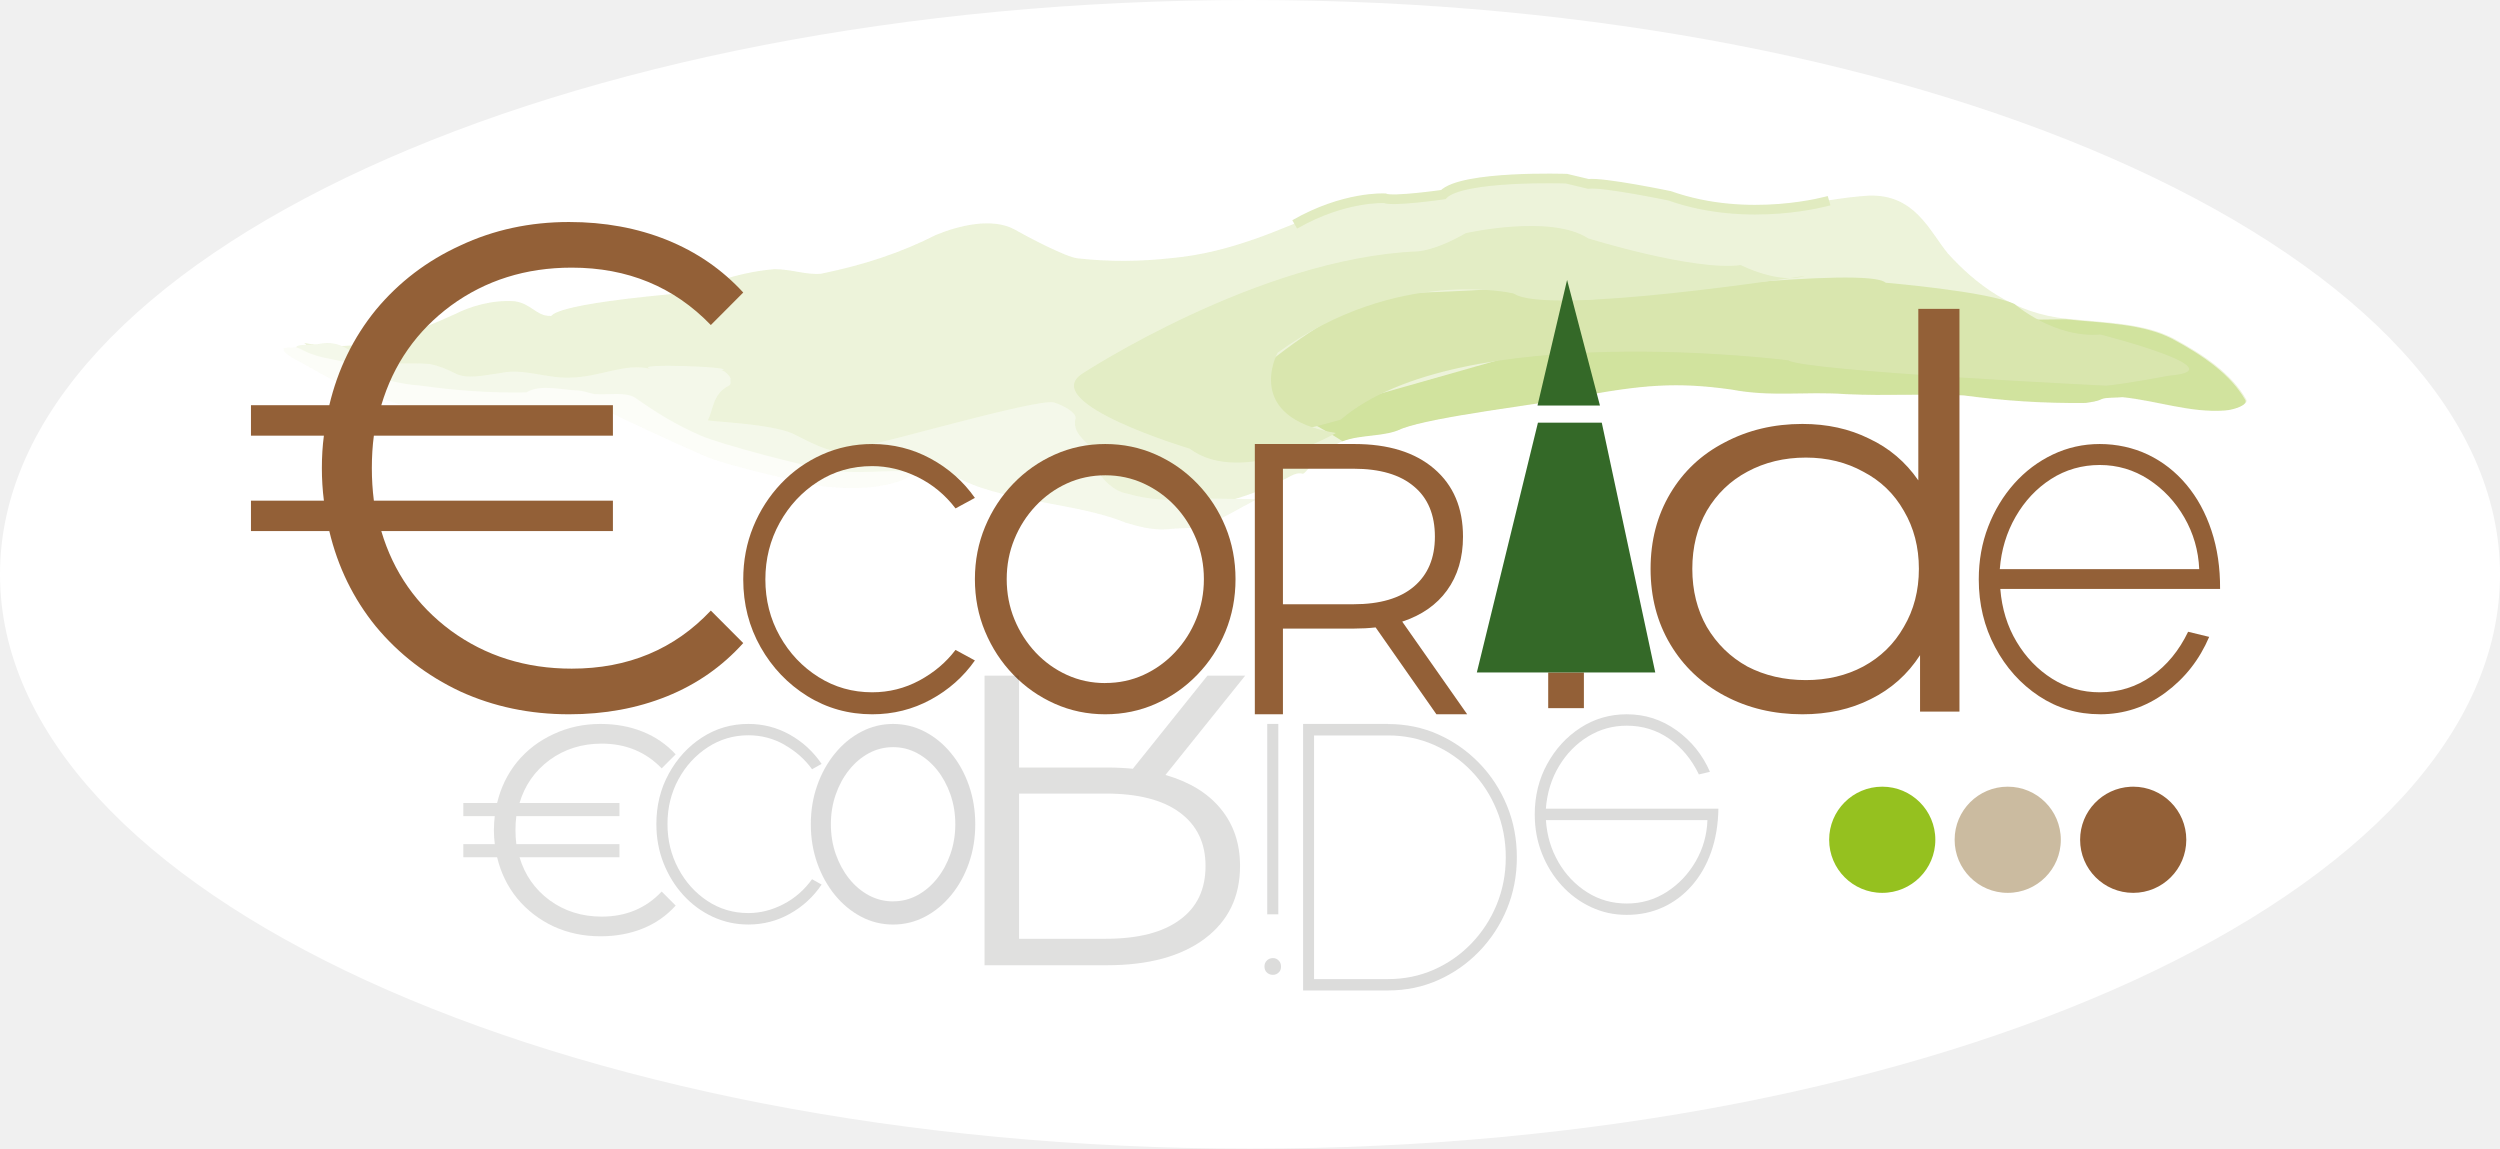
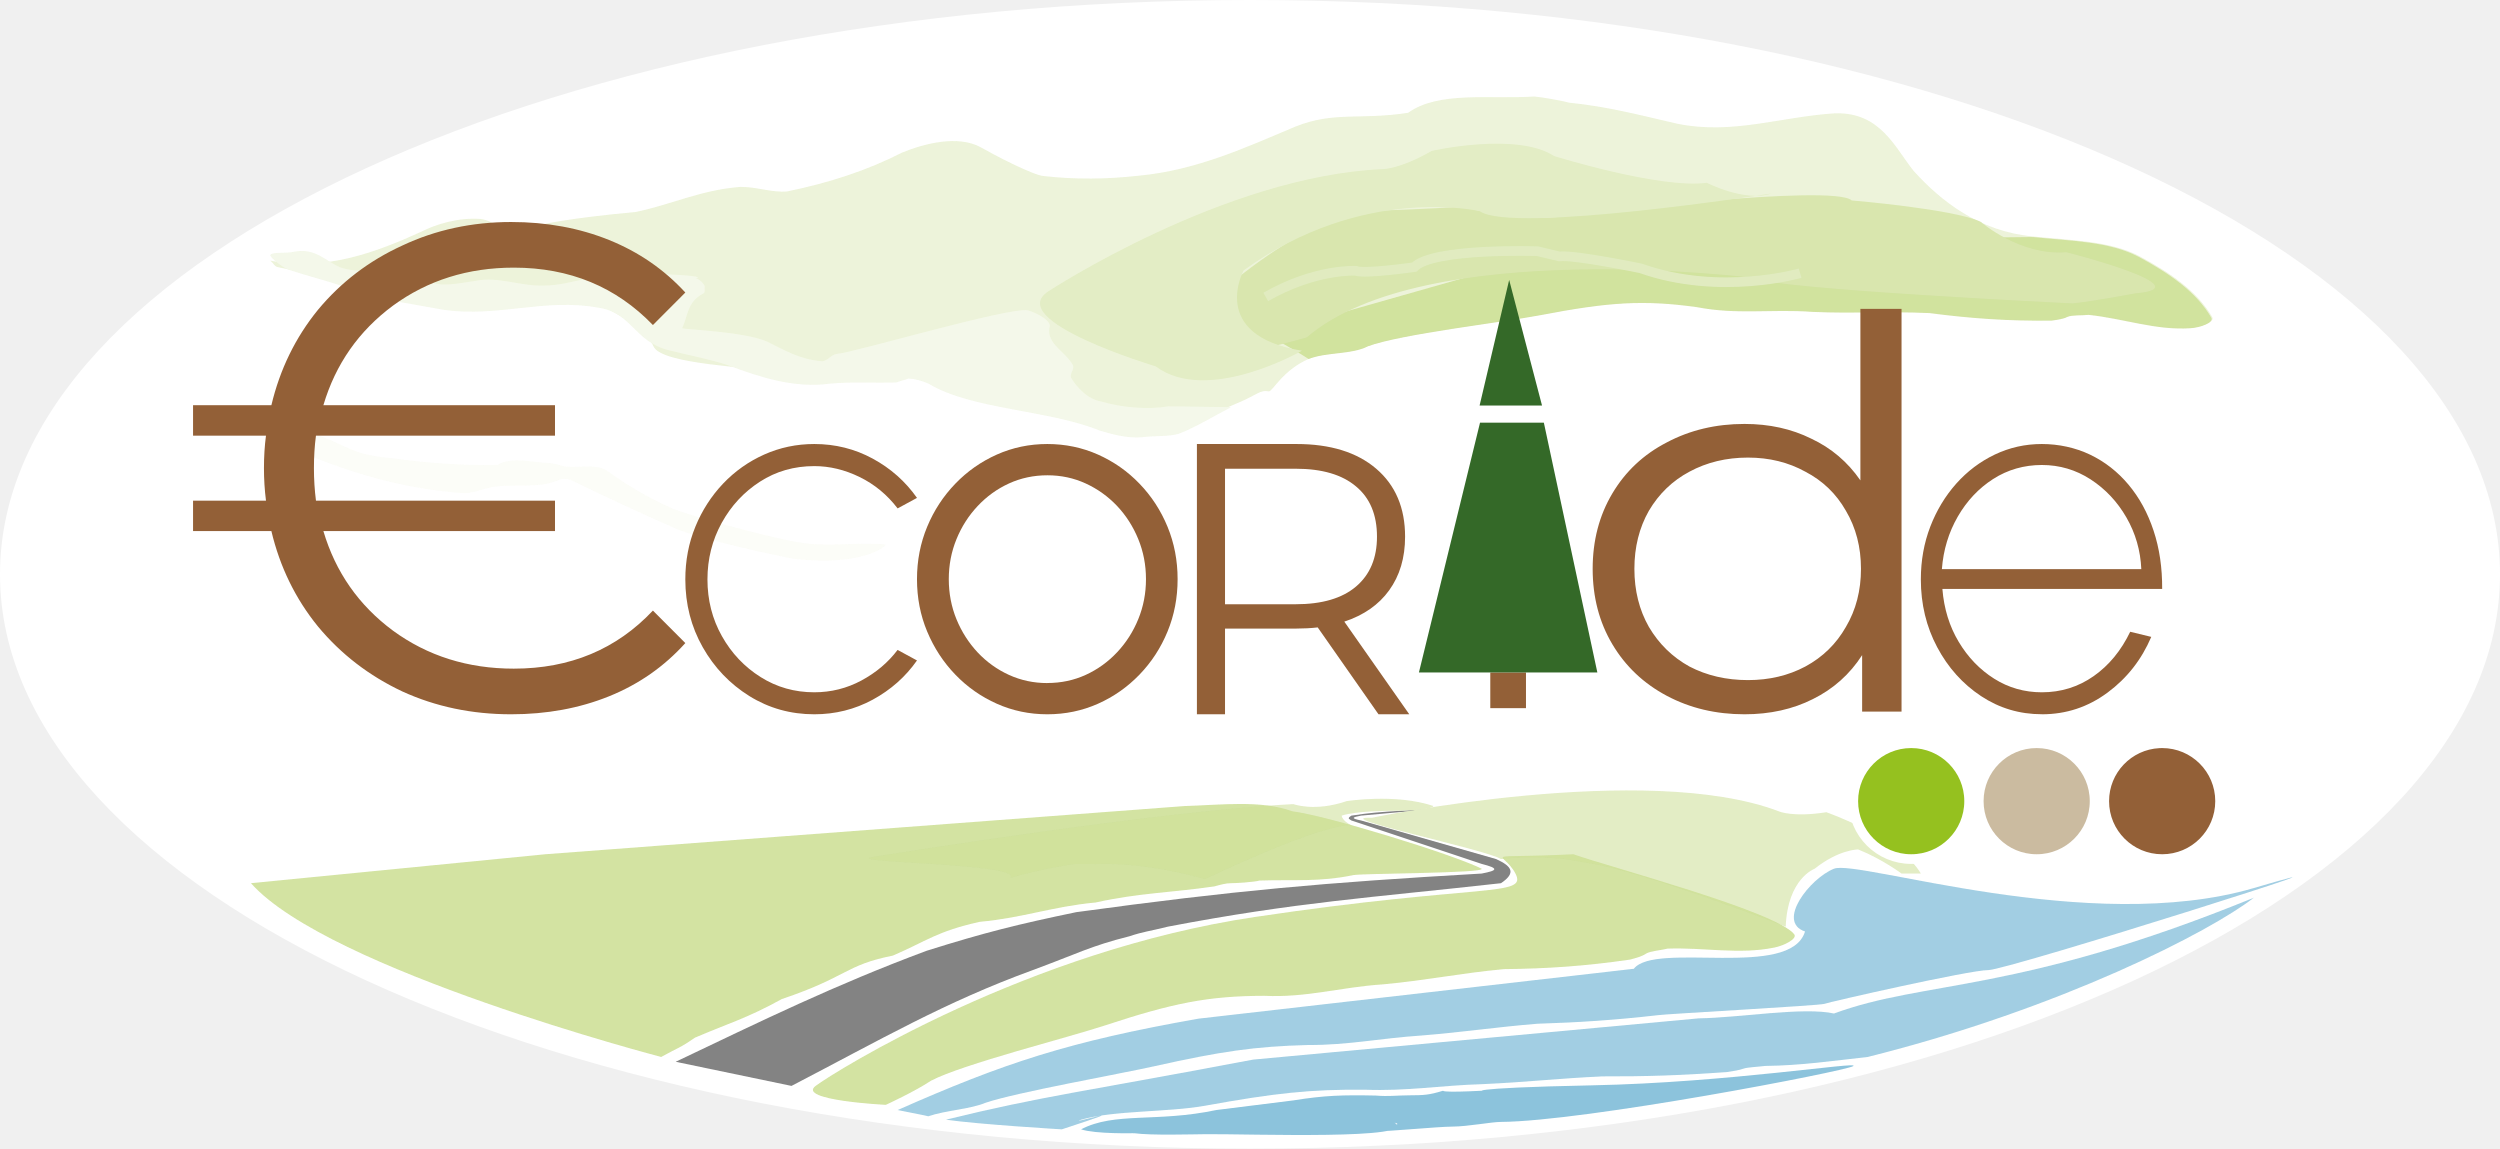
<svg xmlns="http://www.w3.org/2000/svg" width="259" height="119" viewBox="0 0 259 119" fill="none">
  <ellipse cx="129.5" cy="59.5" rx="129.5" ry="59.5" fill="white" />
  <g opacity="0.9">
    <g opacity="0.9">
-       <path d="M71.225 44.404C72.015 46.333 82.043 46.563 83.338 47.028C89.159 48.577 110.273 44.291 110.314 45.169C110.096 46.404 114.953 52.267 117.061 52.544C122.232 53.291 127.33 52.282 131.601 50.333C133.714 49.483 134.023 48.878 134.968 49.075C135.354 49.103 136.422 46.845 139.189 45.666C141.093 44.925 143.592 45.23 145.319 44.352C148.685 43.089 159.445 41.845 163.184 41.127C170.304 39.76 173.885 39.516 179.446 40.295C183.626 41.098 187.075 40.469 191.346 40.774C195.831 40.972 199.025 40.699 203.51 40.901C207.735 41.455 211.615 41.737 216.146 41.685C216.75 41.601 217.354 41.521 217.786 41.3C218.222 41.084 219.385 41.169 219.985 41.084C223.652 41.474 226.969 42.713 230.549 42.474C231.54 42.418 233.007 41.897 232.707 41.375C231.208 38.76 228.409 36.807 225.178 35.07C222.12 33.469 218.195 33.441 214.142 33.023C208.535 32.497 204.577 29.328 201.783 26.244C199.847 23.849 198.352 20.108 193.604 20.267C188.043 20.615 182.99 22.511 177.302 21.347C173.335 20.436 170.145 19.577 166.092 19.164C165.533 19 163.248 18.582 162.471 18.525C157.9 18.821 152.557 17.939 149.399 20.215C144.351 20.981 141.765 20.042 137.749 21.633C132.655 23.774 127.512 26.159 121.519 26.727C118.111 27.108 114.958 27.131 111.682 26.77C110.518 26.69 106.388 24.507 105.139 23.793C102.812 22.497 99.314 23.375 96.983 24.333C93.311 26.197 89.554 27.432 85.069 28.361C83.475 28.497 82.011 27.887 80.239 27.887C76.055 28.216 73.033 29.746 69.366 30.488C55.685 31.77 57.539 32.892 56.976 32.727C55.599 32.756 55.04 31.46 53.318 31.211C50.987 31.042 48.702 31.756 47.189 32.521C42.699 34.577 37.215 36.69 31.522 35.526C31.867 35.803 31.994 36.188 32.381 36.216C40.355 37.793 46.73 40.634 55.226 40.366C56.044 40.173 57.085 39.873 58.075 39.821C59.843 39.821 61.442 39.685 63.037 39.549C65.799 39.497 70.534 42.718 71.216 44.399L71.225 44.404Z" fill="#E8F0D0" />
-       <path opacity="0.9" d="M214.042 33.08C218.095 33.498 222.02 33.531 225.078 35.127C228.309 36.864 231.103 38.817 232.607 41.432C232.912 41.953 231.439 42.474 230.449 42.531C226.868 42.775 223.552 41.531 219.889 41.146C219.285 41.226 218.122 41.146 217.69 41.362C217.259 41.582 216.654 41.662 216.05 41.747C211.52 41.794 207.64 41.517 203.414 40.963C198.929 40.766 195.735 41.038 191.25 40.836C186.979 40.526 183.531 41.155 179.346 40.352C173.785 39.578 170.204 39.817 163.084 41.183C159.345 41.902 148.59 43.146 145.218 44.409C143.492 45.287 140.988 44.981 139.089 45.719C139.089 45.719 137.703 44.761 134.645 43.16L168.259 33.601L214.042 33.08Z" fill="#C2D87F" />
-       <path d="M138.916 43.47C138.916 43.47 123.831 48.066 125.317 43.038C125.317 43.038 137.344 30.625 145.841 30.362C145.841 30.362 151.966 30.179 155.16 29.907C155.16 29.907 160.889 31.949 167.405 30.663C167.405 30.663 193.508 27.531 195.358 29.292C195.358 29.292 206.008 30.184 208.721 31.508C208.721 31.508 212.81 35.062 217.595 34.653C217.595 34.653 232.075 38.329 224.701 38.921C224.701 38.921 220.43 39.742 218.226 39.958C218.226 39.958 187.047 38.465 185.28 37.334C185.28 37.334 151.193 32.954 138.912 43.47H138.916Z" fill="#CFE09B" />
-       <path d="M138.407 44.854C138.407 44.854 128.629 50.498 123.249 46.479C123.249 46.479 107.464 41.756 112.131 38.709C112.131 38.709 130.364 26.746 146.799 26.047C146.799 26.047 148.566 26.047 151.851 24.159C151.851 24.159 160.657 22.164 164.528 24.695C164.528 24.695 175.519 28.117 180.349 27.465C180.349 27.465 184.311 29.502 187.033 28.573C187.033 28.573 160.148 32.775 156.836 30.408C156.836 30.408 144.768 27.535 132.364 36.535C132.364 36.535 128.665 43.282 138.407 44.859V44.854Z" fill="#DCE8B7" />
-       <path d="M130.179 51.738C128.452 52.615 126.676 53.742 124.776 54.479C123.745 54.78 122.187 54.667 120.978 54.831C119.383 54.968 117.702 54.47 116.58 54.137C111.454 52.015 103.289 51.972 98.855 49.273C98.123 48.968 97.564 48.803 96.787 48.747C96.569 48.855 95.751 49.047 95.538 49.155C93.166 49.235 90.835 49.066 88.636 49.282C85.01 49.775 81.48 48.644 78.163 47.4C76.309 46.766 74.023 46.348 71.956 45.822C68.38 44.939 68.13 41.911 64.682 41.413C59.161 40.39 54.286 42.418 48.724 41.644C45.489 41.033 42.604 40.7 39.628 39.733C37.433 38.822 34.975 38.273 32.562 37.47C32.004 37.301 30.622 36.202 30.672 35.953C30.931 35.597 32.267 35.817 33.085 35.625C35.33 35.16 36.447 36.62 37.91 37.226C39.764 37.859 42.181 37.536 44.508 37.7C45.457 37.892 46.189 38.197 47.093 38.639C48.343 39.352 50.196 38.859 52.009 38.615C54.254 38.151 56.626 39.198 58.993 39.118C62.142 39.094 64.777 37.531 67.408 38.221C65.168 37.559 77.072 38.043 74.655 38.367C74.869 38.254 75.559 38.808 75.686 39.193C75.641 39.437 75.768 39.822 75.555 39.935C73.824 40.813 73.951 42.324 73.342 43.531C73.515 43.672 79.767 43.869 82.138 44.916C83.947 45.798 85.537 46.789 87.868 46.958C88.468 46.878 88.772 46.273 89.381 46.188C90.762 46.165 107.265 41.291 109.16 41.681C110.282 42.01 111.704 42.864 111.4 43.47C111.091 45.202 113.117 45.972 113.849 47.404C113.976 47.789 113.499 48.254 113.626 48.639C114.226 49.681 115.389 50.897 116.725 51.118C118.965 51.78 121.687 51.977 123.713 51.625L130.183 51.714L130.179 51.738Z" fill="#F1F6E4" />
-       <path d="M189.492 20.789C189.492 20.789 181.204 23.197 172.976 20.286C172.976 20.286 166.056 18.85 164.547 19.052L162.289 18.512C162.289 18.512 151.475 18.145 149.517 20.16C149.517 20.16 144.273 20.911 143.455 20.54C143.455 20.54 139.27 20.3 134.132 23.249" stroke="#D9E6B1" />
-       <path d="M85.296 50.386C83.515 50.09 75.068 48.231 72.769 47.142C69.125 45.541 65.736 43.963 62.119 42.198C61.746 42.085 61.228 42.048 60.938 42.198C58.661 43.203 55.903 42.503 53.718 43.015C52.768 43.198 51.905 43.634 50.869 43.564C45.434 43.174 40.437 41.808 35.788 39.972C33.834 39.165 32.199 38.043 30.272 37.071C29.927 36.794 29.327 36.503 29.386 36.174C29.3 35.916 30.191 36.066 30.668 35.972C31.226 36.137 31.685 36.508 32.431 36.724C33.785 37.24 35.479 37.278 36.683 37.864C38.033 38.381 39.096 39.038 40.586 39.48C41.595 39.719 42.486 39.869 43.517 39.944C47.225 40.461 50.846 40.724 54.531 40.653C55.999 39.757 58.239 40.419 59.938 40.456C60.456 40.494 60.947 40.696 61.574 40.827C63.128 40.94 64.768 40.555 65.827 41.217C67.921 42.705 70.048 44.024 72.601 45.132C74.669 46.033 83.433 48.334 85.728 48.667C88.777 49.217 91.766 48.602 94.729 48.897C94.988 48.916 92.625 51.203 85.296 50.39V50.386Z" fill="#FBFCF6" />
+       <path d="M67.703 35.878C68.493 37.808 78.521 38.038 79.816 38.503C85.637 40.052 106.751 35.766 106.792 36.643C106.574 37.878 111.431 43.742 113.539 44.019C118.71 44.766 123.808 43.756 128.079 41.808C130.192 40.958 130.501 40.352 131.446 40.55C131.832 40.578 132.9 38.319 135.667 37.141C137.571 36.399 140.07 36.704 141.797 35.827C145.163 34.564 155.923 33.319 159.662 32.601C166.782 31.235 170.363 30.991 175.924 31.77C180.104 32.573 183.553 31.944 187.824 32.249C192.309 32.446 195.503 32.174 199.988 32.376C204.213 32.93 208.093 33.212 212.624 33.16C213.228 33.075 213.832 32.995 214.264 32.775C214.7 32.559 215.863 32.643 216.463 32.559C220.13 32.949 223.447 34.188 227.027 33.949C228.018 33.892 229.485 33.371 229.185 32.85C227.686 30.235 224.887 28.282 221.656 26.545C218.598 24.944 214.673 24.916 210.62 24.498C205.013 23.972 201.055 20.803 198.261 17.718C196.325 15.324 194.83 11.582 190.082 11.742C184.521 12.089 179.468 13.986 173.78 12.822C169.813 11.911 166.623 11.052 162.57 10.639C162.011 10.474 159.726 10.056 158.949 10C154.378 10.296 149.035 9.413 145.877 11.69C140.829 12.455 138.243 11.516 134.227 13.108C129.133 15.249 123.99 17.634 117.997 18.202C114.589 18.582 111.436 18.606 108.16 18.244C106.996 18.164 102.866 15.981 101.617 15.268C99.29 13.972 95.792 14.85 93.461 15.808C89.79 17.671 86.032 18.906 81.547 19.836C79.953 19.972 78.489 19.362 76.717 19.362C72.533 19.69 69.511 21.221 65.844 21.962C52.163 23.244 54.017 24.366 53.454 24.202C52.077 24.23 51.518 22.934 49.796 22.686C47.465 22.517 45.18 23.23 43.667 23.995C39.178 26.052 33.693 28.165 28 27C28.345 27.277 28.473 27.662 28.859 27.69C36.833 29.268 43.208 32.108 51.704 31.841C52.522 31.648 53.563 31.348 54.553 31.296C56.321 31.296 57.92 31.16 59.515 31.024C62.278 30.972 67.012 34.193 67.694 35.873L67.703 35.878Z" fill="#E8F0D0" />
+       <path opacity="0.9" d="M210.52 24.555C214.573 24.972 218.499 25.005 221.556 26.602C224.787 28.339 227.581 30.292 229.085 32.907C229.39 33.428 227.918 33.949 226.927 34.005C223.347 34.249 220.03 33.005 216.368 32.62C215.763 32.7 214.6 32.62 214.168 32.836C213.737 33.057 213.132 33.137 212.528 33.221C207.998 33.268 204.118 32.991 199.892 32.437C195.408 32.24 192.213 32.512 187.729 32.31C183.458 32.001 180.009 32.63 175.824 31.827C170.263 31.052 166.682 31.292 159.562 32.658C155.823 33.376 145.068 34.62 141.697 35.883C139.97 36.761 137.467 36.456 135.567 37.193C135.567 37.193 134.181 36.235 131.124 34.635L164.738 25.076L210.52 24.555Z" fill="#C2D87F" />
+       <path opacity="0.9" d="M169.262 100.366C171.5 97.5 185.5 101.5 187 96.5C184 95.5 187.499 91.001 190 90C192.5 89 216.5 97 233.5 92C250.5 86.999 208 100.5 206 100.5C204 100.5 189.412 103.829 189 104C188.588 104.173 172.373 105.057 171.782 105.17C167.32 105.679 163.478 105.931 159.278 106.059C154.845 106.421 151.714 106.919 147.28 107.278C143.051 107.553 139.691 108.283 135.516 108.263C129.986 108.406 126.471 108.925 119.538 110.473C115.897 111.286 105.374 113.149 102.129 114.238C100.482 114.93 97.995 115.019 96.169 115.648C96.169 115.648 96.114 115.602 93 115C104.04 110.116 110.728 107.906 124.166 105.533L169.262 100.366Z" fill="#7FBCD8" />
+       <path opacity="0.9" d="M176 105.5C180.154 105.451 186.813 104.294 190 105C199.5 101.5 209 103 233.5 93C229 96.5 213.5 104.5 193.5 109.5C189.855 109.9 186.602 110.39 182.848 110.431C182.234 110.521 181.044 110.558 180.612 110.715C180.18 110.874 179.567 110.964 178.953 111.057C174.331 111.411 170.359 111.53 166.023 111.513C161.437 111.722 158.188 112.11 153.602 112.317C149.229 112.445 145.735 113.059 141.43 112.895C135.721 112.846 132.076 113.243 124.865 114.55C121.077 115.237 115.39 115.023 112 116C110.274 116.635 118.943 114.085 110 117C110 117 101.5 116.5 98 116C108.081 113.527 112.302 113.102 129.836 109.773L176 105.5Z" fill="#7FBCD8" />
+       <path d="M111.5 94.5C127.917 92.254 137.113 91.443 153.5 90.5C155.2 90.177 155.291 89.96 153.5 89.5L140 85C139.747 84.812 139.543 84.807 140 84.5C141.956 84.19 143.055 84.13 145 84C146.945 83.87 163 83 163 83H163.5C154.162 83.824 152.93 83.343 141 84.5C140.033 84.676 139.958 84.788 141 85L155 89C156.598 89.733 157.12 90.41 155.5 91.5C141.953 93.013 134.373 93.445 121 96C119 96.5 118.5 96.5 117 97C113 98 111.562 98.818 107 100.5C97.921 103.804 91.269 107.68 82 112.5L70 110C78.858 105.785 86.458 102.05 96 98.5C102.073 96.591 105.469 95.756 111.5 94.5Z" fill="#666666" />
+       <path d="M135.394 34.945C135.394 34.945 120.309 39.541 121.795 34.513C121.795 34.513 133.822 22.1 142.319 21.837C142.319 21.837 148.444 21.654 151.638 21.381C151.638 21.381 157.367 23.424 163.883 22.137C163.883 22.137 189.986 19.006 191.836 20.766C191.836 20.766 202.486 21.658 205.199 22.982C205.199 22.982 209.288 26.536 214.073 26.128C214.073 26.128 228.553 29.804 221.179 30.395C221.179 30.395 216.908 31.217 214.704 31.433C214.704 31.433 183.525 29.94 181.758 28.808C181.758 28.808 147.671 24.428 135.39 34.945H135.394Z" fill="#CFE09B" />
+       <path d="M134.885 36.329C134.885 36.329 125.107 41.972 119.727 37.953C119.727 37.953 103.942 33.23 108.609 30.183C108.609 30.183 126.843 18.221 143.277 17.521C143.277 17.521 145.045 17.521 148.33 15.634C148.33 15.634 157.135 13.639 161.007 16.169C161.007 16.169 171.998 19.592 176.828 18.939C176.828 18.939 180.79 20.977 183.511 20.047C183.511 20.047 156.626 24.249 153.314 21.883C153.314 21.883 141.246 19.01 128.842 28.01C128.842 28.01 125.143 34.756 134.885 36.334V36.329Z" fill="#DCE8B7" />
+       <path d="M162.25 89.015C162.25 89.015 158.922 88.591 155.5 89C154 88 137.227 84.548 142.131 84.72C142.131 84.72 170.559 78.811 184.308 84.063C184.308 84.063 185.756 84.697 189.205 84.146C189.205 84.146 196.842 86.793 199 90.5L197 90.5C197 90.5 195 89 192.5 88C192.5 88 190.5 88 188 90C188 90 185.192 91 185 96C185 96 169.939 90.161 164.509 89.41L162.25 89.015Z" fill="#DCE8B7" />
+       <path opacity="0.9" d="M157 90.5C155.724 88.04 153 89 163 88.5C166.555 89.769 183.976 94.399 185.875 96.78C186.258 97.253 184.815 97.976 183.805 98.17C180.157 98.913 176.58 98.145 172.764 98.276C172.153 98.44 170.947 98.524 170.532 98.798C170.118 99.077 169.508 99.241 168.898 99.409C164.248 100.09 160.222 100.359 155.804 100.401C151.168 100.834 147.921 101.551 143.284 101.978C138.852 102.269 135.392 103.375 130.983 103.166C125.162 103.177 121.514 103.915 114.38 106.265C110.633 107.501 99.746 110.239 96.451 111.962C94.794 113.074 91.769 114.463 91.769 114.463C91.769 114.463 82.5 114 84.5 112.5C86.5 111 106.5 98.5 130 95C153.5 91.5 158.276 92.96 157 90.5Z" fill="#C2D87F" />
+       <path d="M111.32 89.512C111.32 89.512 107.936 89.98 104.635 90.969C106.257 89.38 85.902 89.398 90.763 88.727C90.763 88.727 120 84 134 83.307C134 83.307 136.197 84.134 139.5 83C139.5 83 144.56 82.186 148.5 83.5C148.5 83.5 148.5 84 144 84C144 84 140.5 84 139 84.5C139 84.5 139 85 140 85.5C140 85.5 137.751 84.981 124.832 91.082C124.832 91.082 119.092 89.323 113.614 89.514L111.32 89.512Z" fill="#DCE8B7" />
+       <path opacity="0.9" d="M122.67 83.511C126.742 83.378 130.636 82.88 133.882 84.049C137.5 84.5 150.5 88.5 153.5 90C153.872 90.475 141.176 90.471 140.202 90.661C136.688 91.386 134.181 91.112 130.5 91.224C129.912 91.385 128.097 91.5 127.5 91.5C127 91.5 126.417 91.662 125.829 91.827C121.347 92.485 118 92.5 113.5 93.5C109.03 93.91 105.971 95.095 101.5 95.5C97 96.5 96 97.5 92.5 99C87.5 100 87.87 101.185 81 103.5C77.377 105.5 75.5 106 72 107.5C70.408 108.603 70.282 108.513 68.5 109.5C68.5 109.5 34 100.5 26 91.5L56.5 88.5L122.67 83.511Z" fill="#C2D87F" />
+       <path d="M127.508 42.203C125.781 43.081 124.005 44.207 122.106 44.944C121.074 45.245 119.516 45.132 118.307 45.297C116.712 45.433 115.031 44.935 113.909 44.602C108.783 42.48 100.618 42.437 96.184 39.738C95.452 39.433 94.893 39.268 94.117 39.212C93.898 39.32 93.081 39.513 92.867 39.62C90.495 39.7 88.164 39.531 85.965 39.747C82.339 40.24 78.809 39.109 75.492 37.865C73.638 37.231 71.353 36.813 69.285 36.287C65.709 35.404 65.46 32.376 62.011 31.879C56.49 30.855 51.615 32.883 46.053 32.109C42.818 31.498 39.933 31.165 36.957 30.198C34.762 29.287 32.304 28.738 29.892 27.935C29.333 27.766 27.951 26.667 28.001 26.419C28.26 26.062 29.596 26.282 30.414 26.09C32.659 25.625 33.776 27.085 35.239 27.691C37.093 28.325 39.511 28.001 41.837 28.165C42.786 28.358 43.518 28.663 44.422 29.104C45.672 29.818 47.526 29.325 49.339 29.081C51.583 28.616 53.955 29.663 56.322 29.583C59.471 29.559 62.106 27.996 64.737 28.686C62.497 28.024 74.401 28.508 71.984 28.832C72.198 28.719 72.888 29.273 73.016 29.658C72.97 29.902 73.097 30.287 72.884 30.4C71.153 31.278 71.28 32.789 70.671 33.996C70.844 34.137 77.096 34.334 79.468 35.381C81.276 36.264 82.866 37.254 85.197 37.423C85.797 37.343 86.101 36.738 86.71 36.653C88.091 36.63 104.594 31.757 106.489 32.146C107.611 32.475 109.033 33.329 108.729 33.935C108.42 35.667 110.446 36.437 111.178 37.869C111.305 38.254 110.828 38.719 110.955 39.104C111.555 40.146 112.718 41.362 114.054 41.583C116.294 42.245 119.016 42.442 121.042 42.09L127.513 42.179L127.508 42.203Z" fill="#F1F6E4" />
+       <path d="M186.492 28.303C186.492 28.303 178.204 30.712 169.975 27.801C169.975 27.801 163.055 26.364 161.547 26.566L159.289 26.026C159.289 26.026 148.475 25.66 146.516 27.674C146.516 27.674 141.273 28.425 140.455 28.054C140.455 28.054 136.27 27.815 131.131 30.763" stroke="#D9E6B1" />
+       <path d="M82.296 57.9C80.515 57.604 72.068 55.745 69.769 54.656C66.125 53.055 62.736 51.477 59.119 49.712C58.746 49.599 58.228 49.562 57.938 49.712C55.661 50.717 52.903 50.017 50.718 50.529C49.768 50.712 48.905 51.149 47.869 51.078C42.434 50.689 37.437 49.322 32.788 47.487C30.834 46.679 29.199 45.557 27.272 44.585C26.927 44.308 26.327 44.017 26.386 43.689C26.3 43.431 27.191 43.581 27.668 43.487C28.226 43.651 28.685 44.022 29.43 44.238C30.785 44.754 32.479 44.792 33.683 45.379C35.033 45.895 36.096 46.553 37.586 46.994C38.595 47.233 39.486 47.384 40.517 47.459C44.225 47.975 47.846 48.238 51.531 48.168C52.999 47.271 55.239 47.933 56.938 47.97C57.456 48.008 57.947 48.21 58.574 48.341C60.128 48.454 61.768 48.069 62.827 48.731C64.921 50.219 67.048 51.538 69.601 52.647C71.669 53.548 80.433 55.848 82.728 56.182C85.777 56.731 88.766 56.116 91.729 56.412C91.988 56.431 89.625 58.717 82.296 57.905V57.9Z" fill="#FBFCF6" />
    </g>
  </g>
-   <g opacity="0.16">
-     <path d="M81.28 77.159C80.118 76.499 78.87 76.175 77.535 76.175C76 76.175 74.594 76.589 73.324 77.416C72.054 78.244 71.038 79.352 70.286 80.739C69.53 82.126 69.151 83.67 69.151 85.365C69.151 87.06 69.524 88.57 70.265 89.968C71.005 91.367 72.011 92.491 73.275 93.33C74.54 94.169 75.956 94.594 77.535 94.594C78.756 94.594 79.956 94.292 81.134 93.688C82.318 93.084 83.313 92.217 84.129 91.087L85.118 91.641C84.269 92.905 83.178 93.912 81.848 94.656C80.518 95.405 79.081 95.78 77.529 95.78C76.221 95.78 74.989 95.511 73.832 94.975C72.675 94.438 71.665 93.688 70.794 92.737C69.924 91.781 69.243 90.679 68.746 89.426C68.249 88.173 68 86.819 68 85.37C68 83.463 68.427 81.723 69.286 80.157C70.146 78.585 71.292 77.332 72.735 76.398C74.178 75.464 75.773 75 77.529 75C79.081 75 80.518 75.375 81.848 76.124C83.178 76.874 84.264 77.881 85.118 79.139L84.129 79.693C83.394 78.669 82.442 77.825 81.28 77.17V77.159Z" fill="#1D1D1B" />
-     <path d="M132.465 99.505C132.632 99.668 132.713 99.886 132.713 100.149C132.713 100.411 132.632 100.602 132.465 100.758C132.297 100.915 132.103 100.993 131.876 100.993C131.632 100.993 131.427 100.915 131.254 100.758C131.081 100.602 131 100.389 131 100.126C131 99.863 131.086 99.668 131.254 99.505C131.427 99.338 131.632 99.259 131.876 99.259C132.103 99.259 132.303 99.338 132.465 99.505ZM131.286 75H132.432V94.723H131.286V75Z" fill="#1D1D1B" />
-     <path d="M143.805 75.011C145.659 75.011 147.394 75.369 148.999 76.085C150.605 76.801 152.021 77.797 153.248 79.061C154.475 80.325 155.431 81.796 156.118 83.457C156.804 85.119 157.145 86.903 157.145 88.811C157.145 90.718 156.804 92.502 156.118 94.163C155.431 95.825 154.475 97.29 153.248 98.56C152.021 99.83 150.605 100.82 148.999 101.536C147.394 102.252 145.659 102.61 143.805 102.61H135V75H143.805V75.011ZM136.14 101.435H143.8C145.491 101.435 147.07 101.111 148.545 100.462C150.021 99.813 151.313 98.907 152.432 97.749C153.55 96.591 154.426 95.249 155.053 93.727C155.68 92.2 155.999 90.567 155.999 88.816C155.999 87.065 155.685 85.432 155.053 83.905C154.426 82.378 153.556 81.041 152.442 79.883C151.329 78.725 150.037 77.825 148.561 77.17C147.086 76.521 145.497 76.191 143.794 76.191H136.135V101.435H136.14Z" fill="#1D1D1B" />
-     <path d="M173.702 75.667C175.237 76.78 176.388 78.206 177.15 79.957L176.005 80.231C175.242 78.654 174.215 77.418 172.918 76.523C171.621 75.628 170.162 75.18 168.535 75.18C167.075 75.18 165.735 75.555 164.513 76.305C163.292 77.054 162.292 78.078 161.513 79.37C160.735 80.668 160.276 82.133 160.151 83.778H178.026C177.999 85.422 177.75 86.915 177.275 88.263C176.799 89.612 176.134 90.769 175.28 91.743C174.426 92.716 173.432 93.466 172.286 93.991C171.14 94.517 169.891 94.78 168.529 94.78C167.167 94.78 165.989 94.511 164.832 93.975C163.675 93.438 162.665 92.688 161.794 91.737C160.924 90.781 160.243 89.679 159.746 88.426C159.249 87.173 159 85.819 159 84.37C159 82.463 159.427 80.723 160.286 79.157C161.146 77.585 162.292 76.332 163.735 75.398C165.178 74.464 166.773 74 168.529 74C170.437 74 172.156 74.554 173.697 75.667H173.702ZM161.449 89.315C162.211 90.624 163.205 91.664 164.432 92.442C165.659 93.219 167.027 93.605 168.54 93.605C170.053 93.605 171.41 93.208 172.659 92.414C173.902 91.62 174.907 90.562 175.669 89.248C176.432 87.933 176.837 86.507 176.891 84.969H160.157C160.259 86.558 160.692 88.012 161.454 89.315H161.449Z" fill="#1D1D1B" />
-     <path d="M92.52 95.784C91.349 95.784 90.251 95.513 89.223 94.974C88.194 94.435 87.287 93.689 86.507 92.734C85.724 91.78 85.113 90.677 84.666 89.421C84.22 88.166 84 86.826 84 85.392C84 83.958 84.223 82.618 84.666 81.362C85.109 80.107 85.724 79.004 86.507 78.05C87.29 77.095 88.194 76.349 89.223 75.81C90.251 75.272 91.349 75 92.52 75C93.691 75 94.8 75.272 95.829 75.81C96.857 76.349 97.765 77.095 98.544 78.05C99.328 79.004 99.939 80.107 100.378 81.362C100.817 82.618 101.037 83.958 101.037 85.392C101.037 86.826 100.817 88.166 100.378 89.421C99.939 90.677 99.328 91.78 98.544 92.734C97.761 93.689 96.857 94.435 95.829 94.974C94.8 95.513 93.695 95.784 92.52 95.784ZM92.52 93.379C93.417 93.379 94.255 93.171 95.035 92.751C95.814 92.331 96.495 91.75 97.084 91.012C97.673 90.274 98.135 89.426 98.468 88.463C98.801 87.504 98.969 86.482 98.969 85.392C98.969 84.302 98.801 83.275 98.464 82.308C98.127 81.341 97.662 80.489 97.077 79.759C96.488 79.029 95.803 78.453 95.027 78.033C94.248 77.613 93.417 77.405 92.528 77.405C91.638 77.405 90.793 77.613 90.013 78.033C89.234 78.453 88.553 79.034 87.964 79.772C87.374 80.51 86.913 81.358 86.58 82.321C86.247 83.28 86.079 84.302 86.079 85.392C86.079 86.482 86.247 87.521 86.584 88.484C86.921 89.447 87.385 90.295 87.971 91.033C88.56 91.767 89.245 92.344 90.02 92.76C90.8 93.175 91.631 93.383 92.52 93.383V93.379Z" fill="#1D1D1B" fill-opacity="0.97" />
-   </g>
-   <path d="M98.994 67.334L101 68.423C99.808 70.122 98.275 71.476 96.415 72.486C94.555 73.495 92.534 74 90.362 74C87.904 74 85.662 73.37 83.641 72.116C81.62 70.857 80.006 69.173 78.805 67.054C77.603 64.935 77 62.596 77 60.028C77 58.078 77.347 56.26 78.041 54.565C78.734 52.876 79.695 51.387 80.911 50.103C82.133 48.819 83.555 47.814 85.174 47.089C86.798 46.365 88.522 46 90.362 46C92.539 46 94.555 46.505 96.415 47.514C98.275 48.524 99.803 49.878 101 51.582L98.994 52.671C97.908 51.252 96.591 50.168 95.053 49.418C93.509 48.664 91.946 48.289 90.362 48.289C88.276 48.289 86.401 48.824 84.737 49.898C83.068 50.972 81.746 52.397 80.765 54.176C79.785 55.955 79.292 57.909 79.292 60.032C79.292 62.156 79.79 64.135 80.79 65.904C81.786 67.678 83.123 69.088 84.797 70.142C86.471 71.197 88.326 71.721 90.357 71.721C92.102 71.721 93.736 71.311 95.249 70.497C96.762 69.682 98.009 68.628 98.989 67.334H98.994Z" fill="#936037" />
-   <path d="M217.535 73.995C215.229 73.995 213.126 73.365 211.23 72.111C209.334 70.852 207.82 69.168 206.693 67.05C205.566 64.931 205 62.593 205 60.025C205 58.076 205.325 56.258 205.976 54.564C206.627 52.875 207.528 51.386 208.669 50.102C209.815 48.818 211.15 47.814 212.668 47.089C214.191 46.365 215.809 46 217.535 46C219.261 46 221.006 46.37 222.539 47.104C224.067 47.839 225.392 48.873 226.514 50.212C227.637 51.551 228.5 53.135 229.108 54.969C229.717 56.802 230.014 58.816 230 61.014H207.231C207.396 63.068 207.962 64.897 208.924 66.5C209.886 68.104 211.107 69.373 212.597 70.313C214.083 71.252 215.734 71.722 217.535 71.722C219.525 71.722 221.313 71.162 222.902 70.048C224.491 68.934 225.75 67.4 226.689 65.451L228.872 65.981C227.868 68.334 226.359 70.263 224.336 71.757C222.312 73.255 220.049 74 217.54 74L217.535 73.995ZM207.179 58.961H227.84C227.755 57.032 227.241 55.248 226.297 53.61C225.354 51.971 224.114 50.657 222.586 49.662C221.058 48.673 219.37 48.173 217.535 48.173C215.701 48.173 213.998 48.658 212.494 49.622C210.989 50.587 209.763 51.891 208.82 53.53C207.877 55.169 207.33 56.977 207.179 58.961Z" fill="#936037" />
-   <path d="M195.003 81H194.997C191.685 81 189 83.685 189 86.997V87.003C189 90.315 191.685 93 194.997 93H195.003C198.315 93 201 90.315 201 87.003V86.997C201 83.685 198.315 81 195.003 81Z" fill="#95C11F" stroke="white" />
-   <path d="M208.003 81H207.997C204.685 81 202 83.685 202 86.997V87.003C202 90.315 204.685 93 207.997 93H208.003C211.315 93 214 90.315 214 87.003V86.997C214 83.685 211.315 81 208.003 81Z" fill="#CBBBA0" stroke="white" />
-   <path d="M220.997 81.25H221.003C224.177 81.25 226.75 83.823 226.75 86.997V87.003C226.75 90.177 224.177 92.75 221.003 92.75H220.997C217.823 92.75 215.25 90.177 215.25 87.003V86.997C215.25 83.922 217.665 81.412 220.701 81.258L220.997 81.25Z" fill="#936037" stroke="white" stroke-width="0.5" />
-   <path d="M59.23 69.272C65.06 69.272 69.864 67.267 73.642 63.256L77 66.622C74.808 69.058 72.173 70.896 69.095 72.138C66.016 73.379 62.635 74 58.951 74C54.893 74 51.139 73.212 47.687 71.636C44.236 70.013 41.321 67.768 38.942 64.903C36.61 62.038 35.001 58.743 34.115 55.018H26V51.867H33.556C33.416 50.768 33.346 49.646 33.346 48.5C33.346 47.306 33.416 46.184 33.556 45.133H26V41.982H34.115C35.001 38.257 36.61 34.962 38.942 32.097C41.321 29.232 44.236 27.011 47.687 25.435C51.139 23.812 54.893 23 58.951 23C62.635 23 66.016 23.621 69.095 24.862C72.173 26.104 74.808 27.919 77 30.306L73.642 33.673C69.818 29.709 65.014 27.727 59.23 27.727C54.473 27.727 50.299 29.041 46.708 31.667C43.163 34.294 40.761 37.732 39.502 41.982H63.498V45.133H38.733C38.593 46.184 38.523 47.306 38.523 48.5C38.523 49.646 38.593 50.768 38.733 51.867H63.498V55.018H39.502C40.761 59.268 43.163 62.706 46.708 65.333C50.299 67.959 54.473 69.272 59.23 69.272Z" fill="#936037" />
-   <path d="M62.335 94.961C64.85 94.961 66.922 94.096 68.551 92.365L70 93.817C69.054 94.868 67.918 95.661 66.59 96.197C65.262 96.732 63.803 97 62.214 97C60.464 97 58.844 96.66 57.355 95.98C55.867 95.28 54.609 94.312 53.583 93.076C52.577 91.84 51.883 90.418 51.501 88.812H48V87.452H51.259C51.199 86.978 51.169 86.494 51.169 86C51.169 85.485 51.199 85.001 51.259 84.548H48V83.188H51.501C51.883 81.582 52.577 80.16 53.583 78.924C54.609 77.688 55.867 76.73 57.355 76.051C58.844 75.35 60.464 75 62.214 75C63.803 75 65.262 75.268 66.59 75.803C67.918 76.339 69.054 77.122 70 78.152L68.551 79.604C66.902 77.894 64.829 77.039 62.335 77.039C60.283 77.039 58.482 77.606 56.933 78.739C55.404 79.872 54.368 81.355 53.824 83.188H64.176V84.548H53.492C53.432 85.001 53.402 85.485 53.402 86C53.402 86.494 53.432 86.978 53.492 87.452H64.176V88.812H53.824C54.368 90.645 55.404 92.128 56.933 93.261C58.482 94.394 60.283 94.961 62.335 94.961Z" fill="#1D1D1B" fill-opacity="0.14" />
-   <path d="M148.812 74L142.515 65C141.807 65.08 141.072 65.12 140.311 65.12H132.912V74H130V46H140.311C143.827 46 146.582 46.853 148.576 48.56C150.57 50.267 151.567 52.613 151.567 55.6C151.567 57.787 151.016 59.64 149.914 61.16C148.838 62.653 147.29 63.733 145.27 64.4L152 74H148.812ZM140.233 62.6C142.961 62.6 145.047 61.987 146.49 60.76C147.933 59.533 148.655 57.813 148.655 55.6C148.655 53.333 147.933 51.6 146.49 50.4C145.047 49.173 142.961 48.56 140.233 48.56H132.912V62.6H140.233Z" fill="#936037" />
-   <path d="M114.503 74C112.647 74 110.907 73.634 109.277 72.909C107.647 72.183 106.209 71.177 104.973 69.891C103.732 68.606 102.763 67.12 102.056 65.429C101.348 63.737 101 61.931 101 60C101 58.069 101.354 56.263 102.056 54.571C102.757 52.88 103.732 51.394 104.973 50.109C106.214 48.823 107.647 47.817 109.277 47.091C110.907 46.366 112.647 46 114.503 46C116.359 46 118.116 46.366 119.746 47.091C121.376 47.817 122.815 48.823 124.05 50.109C125.291 51.394 126.26 52.88 126.956 54.571C127.652 56.263 128 58.069 128 60C128 61.931 127.652 63.737 126.956 65.429C126.26 67.12 125.291 68.606 124.05 69.891C122.809 71.177 121.376 72.183 119.746 72.909C118.116 73.634 116.365 74 114.503 74ZM114.503 70.76C115.924 70.76 117.252 70.48 118.488 69.914C119.723 69.349 120.802 68.566 121.736 67.571C122.67 66.577 123.4 65.434 123.928 64.137C124.456 62.846 124.723 61.469 124.723 60C124.723 58.531 124.456 57.149 123.922 55.846C123.389 54.543 122.652 53.394 121.724 52.411C120.79 51.429 119.706 50.651 118.476 50.086C117.241 49.52 115.924 49.24 114.515 49.24C113.105 49.24 111.765 49.52 110.53 50.086C109.294 50.651 108.215 51.434 107.282 52.429C106.348 53.423 105.617 54.566 105.089 55.863C104.561 57.154 104.295 58.531 104.295 60C104.295 61.469 104.561 62.869 105.095 64.166C105.629 65.463 106.365 66.606 107.293 67.6C108.227 68.589 109.312 69.366 110.541 69.926C111.777 70.486 113.093 70.766 114.503 70.766V70.76Z" fill="#936037" />
-   <rect x="160.394" y="69.668" width="3.697" height="3.697" fill="#936037" />
-   <path d="M159.331 43.788H165.943L171.486 69.668H153L159.331 43.788Z" fill="#346928" />
-   <path d="M162.35 29L165.755 42.016H159.285L162.35 29Z" fill="#346928" />
-   <path d="M203 32V73.719H198.917V67.871C197.637 69.858 195.936 71.376 193.814 72.426C191.733 73.475 189.371 74 186.73 74C183.768 74 181.086 73.363 178.685 72.088C176.283 70.814 174.402 69.034 173.041 66.747C171.68 64.46 171 61.855 171 58.932C171 56.008 171.68 53.403 173.041 51.117C174.402 48.83 176.283 47.068 178.685 45.831C181.086 44.557 183.768 43.92 186.73 43.92C189.291 43.92 191.593 44.426 193.634 45.438C195.715 46.412 197.417 47.855 198.737 49.767V32H203ZM187.09 70.458C189.291 70.458 191.273 69.989 193.034 69.052C194.835 68.078 196.236 66.71 197.236 64.948C198.277 63.186 198.797 61.181 198.797 58.932C198.797 56.683 198.277 54.677 197.236 52.916C196.236 51.154 194.835 49.805 193.034 48.867C191.273 47.893 189.291 47.406 187.09 47.406C184.849 47.406 182.827 47.893 181.026 48.867C179.265 49.805 177.864 51.154 176.824 52.916C175.823 54.677 175.323 56.683 175.323 58.932C175.323 61.181 175.823 63.186 176.824 64.948C177.864 66.71 179.265 68.078 181.026 69.052C182.827 69.989 184.849 70.458 187.09 70.458Z" fill="#936037" />
-   <path d="M125.088 70L117.36 79.643C116.49 79.557 115.589 79.514 114.655 79.514H105.574V70H102V100H114.655C118.97 100 122.351 99.086 124.798 97.257C127.245 95.429 128.469 92.914 128.469 89.714C128.469 87.371 127.792 85.386 126.44 83.757C125.12 82.157 123.22 81 120.741 80.286L129 70H125.088ZM114.558 82.214C117.907 82.214 120.467 82.871 122.238 84.186C124.009 85.5 124.894 87.343 124.894 89.714C124.894 92.143 124.009 94 122.238 95.286C120.467 96.6 117.907 97.257 114.558 97.257H105.574V82.214H114.558Z" fill="#1D1D1B" fill-opacity="0.14" />
+   <path d="M92.994 67.334L95 68.423C93.808 70.122 92.275 71.476 90.415 72.486C88.555 73.495 86.534 74 84.362 74C81.904 74 79.662 73.37 77.641 72.116C75.62 70.857 74.006 69.173 72.805 67.054C71.603 64.935 71 62.596 71 60.028C71 58.078 71.347 56.26 72.041 54.565C72.734 52.876 73.695 51.387 74.911 50.103C76.133 48.819 77.555 47.814 79.174 47.089C80.798 46.365 82.522 46 84.362 46C86.539 46 88.555 46.505 90.415 47.514C92.275 48.524 93.803 49.878 95 51.582L92.994 52.671C91.908 51.252 90.591 50.168 89.053 49.418C87.509 48.664 85.946 48.289 84.362 48.289C82.276 48.289 80.401 48.824 78.737 49.898C77.068 50.972 75.746 52.397 74.765 54.176C73.785 55.955 73.292 57.909 73.292 60.032C73.292 62.156 73.79 64.135 74.79 65.904C75.786 67.678 77.123 69.088 78.797 70.142C80.471 71.197 82.326 71.721 84.357 71.721C86.102 71.721 87.736 71.311 89.249 70.497C90.762 69.682 92.009 68.628 92.989 67.334H92.994Z" fill="#936037" />
+   <path d="M211.535 73.995C209.229 73.995 207.126 73.365 205.23 72.111C203.334 70.852 201.82 69.168 200.693 67.05C199.566 64.931 199 62.593 199 60.025C199 58.076 199.325 56.258 199.976 54.564C200.627 52.875 201.528 51.386 202.669 50.102C203.815 48.818 205.15 47.814 206.668 47.089C208.191 46.365 209.809 46 211.535 46C213.261 46 215.006 46.37 216.539 47.104C218.067 47.839 219.392 48.873 220.514 50.212C221.637 51.551 222.5 53.135 223.108 54.969C223.717 56.802 224.014 58.816 224 61.014H201.231C201.396 63.068 201.962 64.897 202.924 66.5C203.886 68.104 205.107 69.373 206.597 70.313C208.083 71.252 209.734 71.722 211.535 71.722C213.525 71.722 215.313 71.162 216.902 70.048C218.491 68.934 219.75 67.4 220.689 65.451L222.872 65.981C221.868 68.334 220.359 70.263 218.336 71.757C216.312 73.255 214.049 74 211.54 74L211.535 73.995ZM201.179 58.961H221.84C221.755 57.032 221.241 55.248 220.297 53.61C219.354 51.971 218.114 50.657 216.586 49.662C215.058 48.673 213.37 48.173 211.535 48.173C209.701 48.173 207.998 48.658 206.494 49.622C204.989 50.587 203.763 51.891 202.82 53.53C201.877 55.169 201.33 56.977 201.179 58.961Z" fill="#936037" />
+   <path d="M198.003 77H197.997C194.685 77 192 79.685 192 82.997V83.003C192 86.315 194.685 89 197.997 89H198.003C201.315 89 204 86.315 204 83.003V82.997C204 79.685 201.315 77 198.003 77Z" fill="#95C11F" stroke="white" />
+   <path d="M211.003 77H210.997C207.685 77 205 79.685 205 82.997V83.003C205 86.315 207.685 89 210.997 89H211.003C214.315 89 217 86.315 217 83.003V82.997C217 79.685 214.315 77 211.003 77Z" fill="#CBBBA0" stroke="white" />
+   <path d="M223.997 77.25H224.003C227.177 77.25 229.75 79.823 229.75 82.997V83.003C229.75 86.177 227.177 88.75 224.003 88.75H223.997C220.823 88.75 218.25 86.177 218.25 83.003V82.997C218.25 79.922 220.665 77.412 223.701 77.258L223.997 77.25Z" fill="#936037" stroke="white" stroke-width="0.5" />
+   <path d="M53.23 69.272C59.06 69.272 63.864 67.267 67.642 63.256L71 66.622C68.808 69.058 66.173 70.896 63.095 72.138C60.017 73.379 56.635 74 52.951 74C48.893 74 45.139 73.212 41.687 71.636C38.236 70.013 35.321 67.768 32.942 64.903C30.61 62.038 29.001 58.743 28.115 55.018H20V51.867H27.556C27.416 50.768 27.346 49.646 27.346 48.5C27.346 47.306 27.416 46.184 27.556 45.133H20V41.982H28.115C29.001 38.257 30.61 34.962 32.942 32.097C35.321 29.232 38.236 27.011 41.687 25.435C45.139 23.812 48.893 23 52.951 23C56.635 23 60.017 23.621 63.095 24.862C66.173 26.104 68.808 27.919 71 30.306L67.642 33.673C63.818 29.709 59.014 27.727 53.23 27.727C48.473 27.727 44.299 29.041 40.708 31.667C37.163 34.294 34.761 37.732 33.502 41.982H57.498V45.133H32.733C32.593 46.184 32.523 47.306 32.523 48.5C32.523 49.646 32.593 50.768 32.733 51.867H57.498V55.018H33.502C34.761 59.268 37.163 62.706 40.708 65.333C44.299 67.959 48.473 69.272 53.23 69.272Z" fill="#936037" />
+   <path d="M142.812 74L136.515 65C135.807 65.08 135.072 65.12 134.311 65.12H126.912V74H124V46H134.311C137.827 46 140.582 46.853 142.576 48.56C144.57 50.267 145.567 52.613 145.567 55.6C145.567 57.787 145.016 59.64 143.914 61.16C142.838 62.653 141.29 63.733 139.27 64.4L146 74H142.812ZM134.233 62.6C136.961 62.6 139.047 61.987 140.49 60.76C141.933 59.533 142.655 57.813 142.655 55.6C142.655 53.333 141.933 51.6 140.49 50.4C139.047 49.173 136.961 48.56 134.233 48.56H126.912V62.6H134.233Z" fill="#936037" />
+   <path d="M108.503 74C106.647 74 104.907 73.634 103.277 72.909C101.647 72.183 100.209 71.177 98.973 69.891C97.732 68.606 96.763 67.12 96.056 65.429C95.348 63.737 95 61.931 95 60C95 58.069 95.354 56.263 96.056 54.571C96.757 52.88 97.732 51.394 98.973 50.109C100.214 48.823 101.647 47.817 103.277 47.091C104.907 46.366 106.647 46 108.503 46C110.359 46 112.116 46.366 113.746 47.091C115.376 47.817 116.815 48.823 118.05 50.109C119.291 51.394 120.26 52.88 120.956 54.571C121.652 56.263 122 58.069 122 60C122 61.931 121.652 63.737 120.956 65.429C120.26 67.12 119.291 68.606 118.05 69.891C116.809 71.177 115.376 72.183 113.746 72.909C112.116 73.634 110.365 74 108.503 74ZM108.503 70.76C109.924 70.76 111.252 70.48 112.488 69.914C113.723 69.349 114.802 68.566 115.736 67.571C116.67 66.577 117.4 65.434 117.928 64.137C118.456 62.846 118.723 61.469 118.723 60C118.723 58.531 118.456 57.149 117.922 55.846C117.389 54.543 116.652 53.394 115.724 52.411C114.79 51.429 113.706 50.651 112.476 50.086C111.241 49.52 109.924 49.24 108.515 49.24C107.105 49.24 105.765 49.52 104.53 50.086C103.294 50.651 102.215 51.434 101.282 52.429C100.348 53.423 99.617 54.566 99.089 55.863C98.561 57.154 98.294 58.531 98.294 60C98.294 61.469 98.561 62.869 99.095 64.166C99.629 65.463 100.365 66.606 101.293 67.6C102.227 68.589 103.312 69.366 104.541 69.926C105.777 70.486 107.093 70.766 108.503 70.766V70.76Z" fill="#936037" />
+   <rect x="154.394" y="69.668" width="3.697" height="3.697" fill="#936037" />
+   <path d="M153.331 43.788H159.943L165.486 69.668H147L153.331 43.788Z" fill="#346928" />
+   <path d="M156.35 29L159.755 42.016H153.285L156.35 29Z" fill="#346928" />
+   <path d="M197 32V73.719H192.917V67.871C191.637 69.858 189.936 71.376 187.814 72.426C185.733 73.475 183.371 74 180.73 74C177.768 74 175.086 73.363 172.685 72.088C170.283 70.814 168.402 69.034 167.041 66.747C165.68 64.46 165 61.855 165 58.932C165 56.008 165.68 53.403 167.041 51.117C168.402 48.83 170.283 47.068 172.685 45.831C175.086 44.557 177.768 43.92 180.73 43.92C183.291 43.92 185.593 44.426 187.634 45.438C189.715 46.412 191.417 47.855 192.737 49.767V32H197ZM181.09 70.458C183.291 70.458 185.273 69.989 187.034 69.052C188.835 68.078 190.236 66.71 191.236 64.948C192.277 63.186 192.797 61.181 192.797 58.932C192.797 56.683 192.277 54.677 191.236 52.916C190.236 51.154 188.835 49.805 187.034 48.867C185.273 47.893 183.291 47.406 181.09 47.406C178.849 47.406 176.827 47.893 175.026 48.867C173.265 49.805 171.864 51.154 170.824 52.916C169.823 54.677 169.323 56.683 169.323 58.932C169.323 61.181 169.823 63.186 170.824 64.948C171.864 66.71 173.265 68.078 175.026 69.052C176.827 69.989 178.849 70.458 181.09 70.458Z" fill="#936037" />
+   <path opacity="0.9" d="M142.5 113.499C143.974 113.614 144.499 113.485 145.998 113.475C147.497 113.464 147.997 113.46 149.5 113C149.629 113.264 154.852 112.91 154.498 112.964C153.218 113.183 150.992 112.719 164.996 112.44C179 112.161 192.832 109.913 191.996 110.449C191.16 110.986 164.167 116.175 155.471 116.231C154.472 116.238 152.092 116.705 150.47 116.716C148.848 116.728 143.958 117.215 142.336 117.224C140.787 117.171 146.013 116.622 144.477 116.309C147.176 118.112 129.498 117.468 125 117.5C123.501 117.511 119.295 117.646 117.483 117.4C120.549 115.13 116.894 117.903 117.483 117.4C117.483 117.4 113.5 117.5 112 117C115.488 115.17 119.839 116.309 126 115L134 114C137.228 113.481 139.107 113.429 142.5 113.499Z" fill="#7FBCD8" />
</svg>
